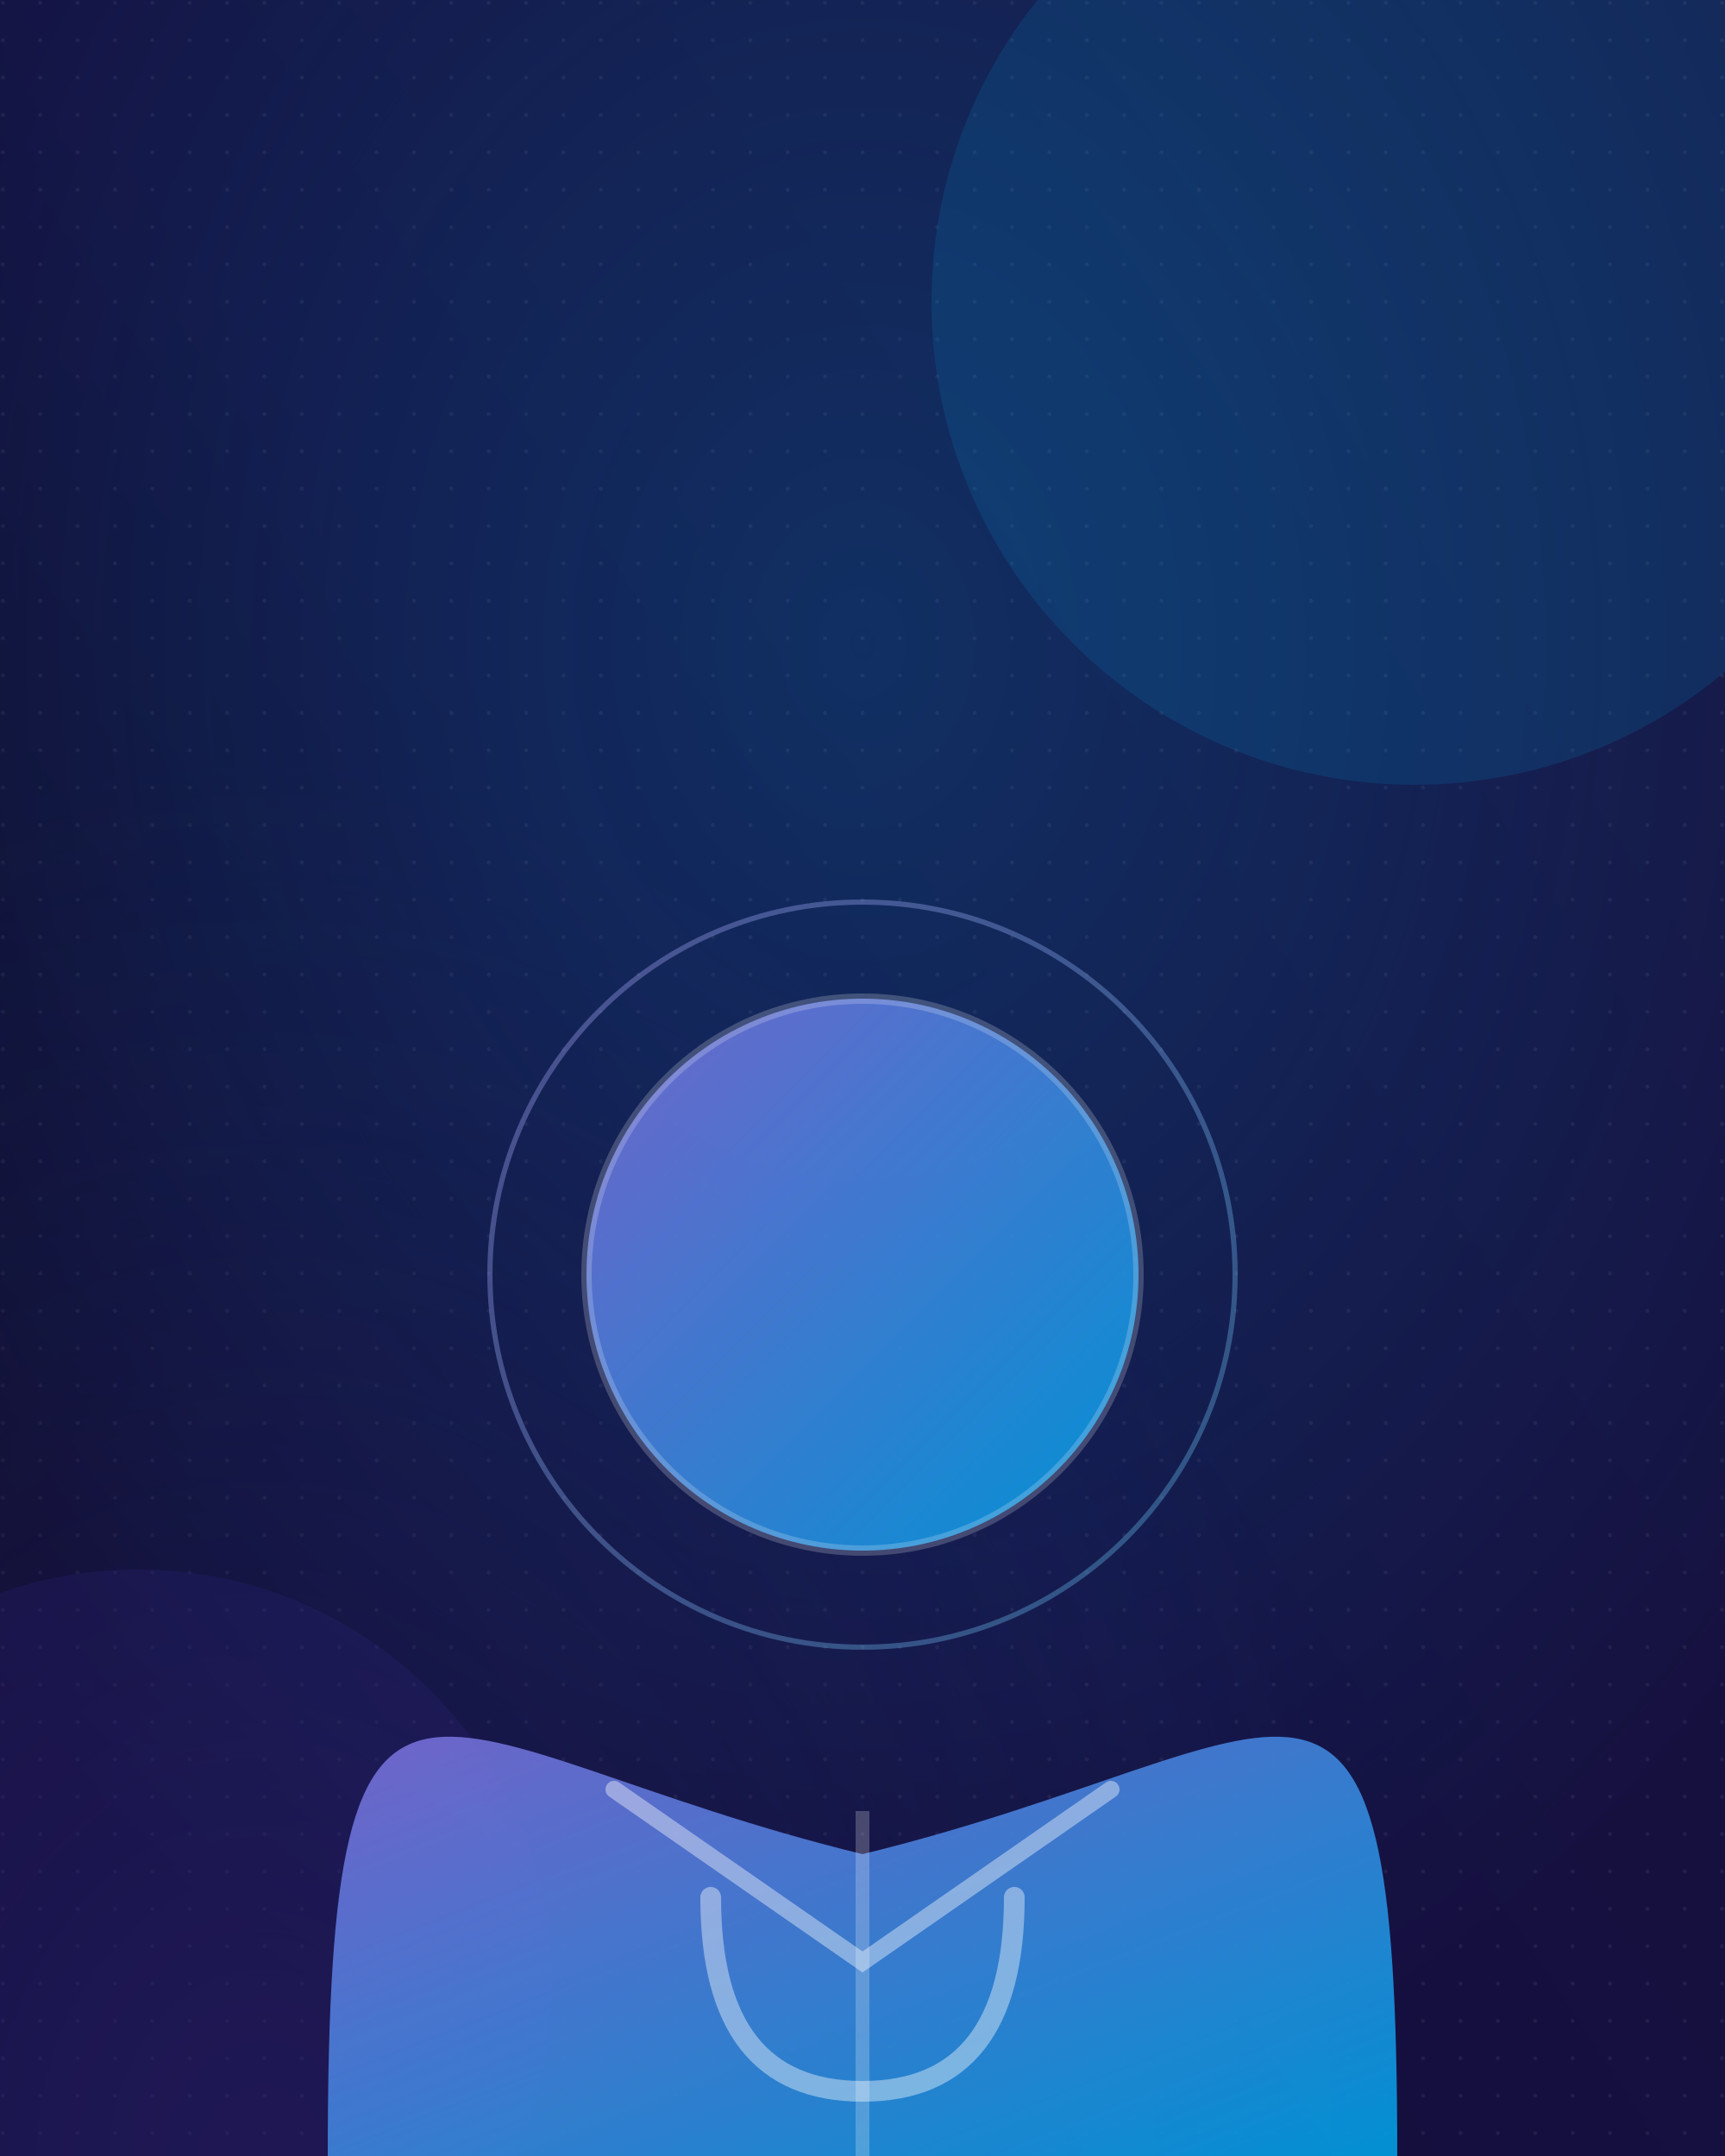
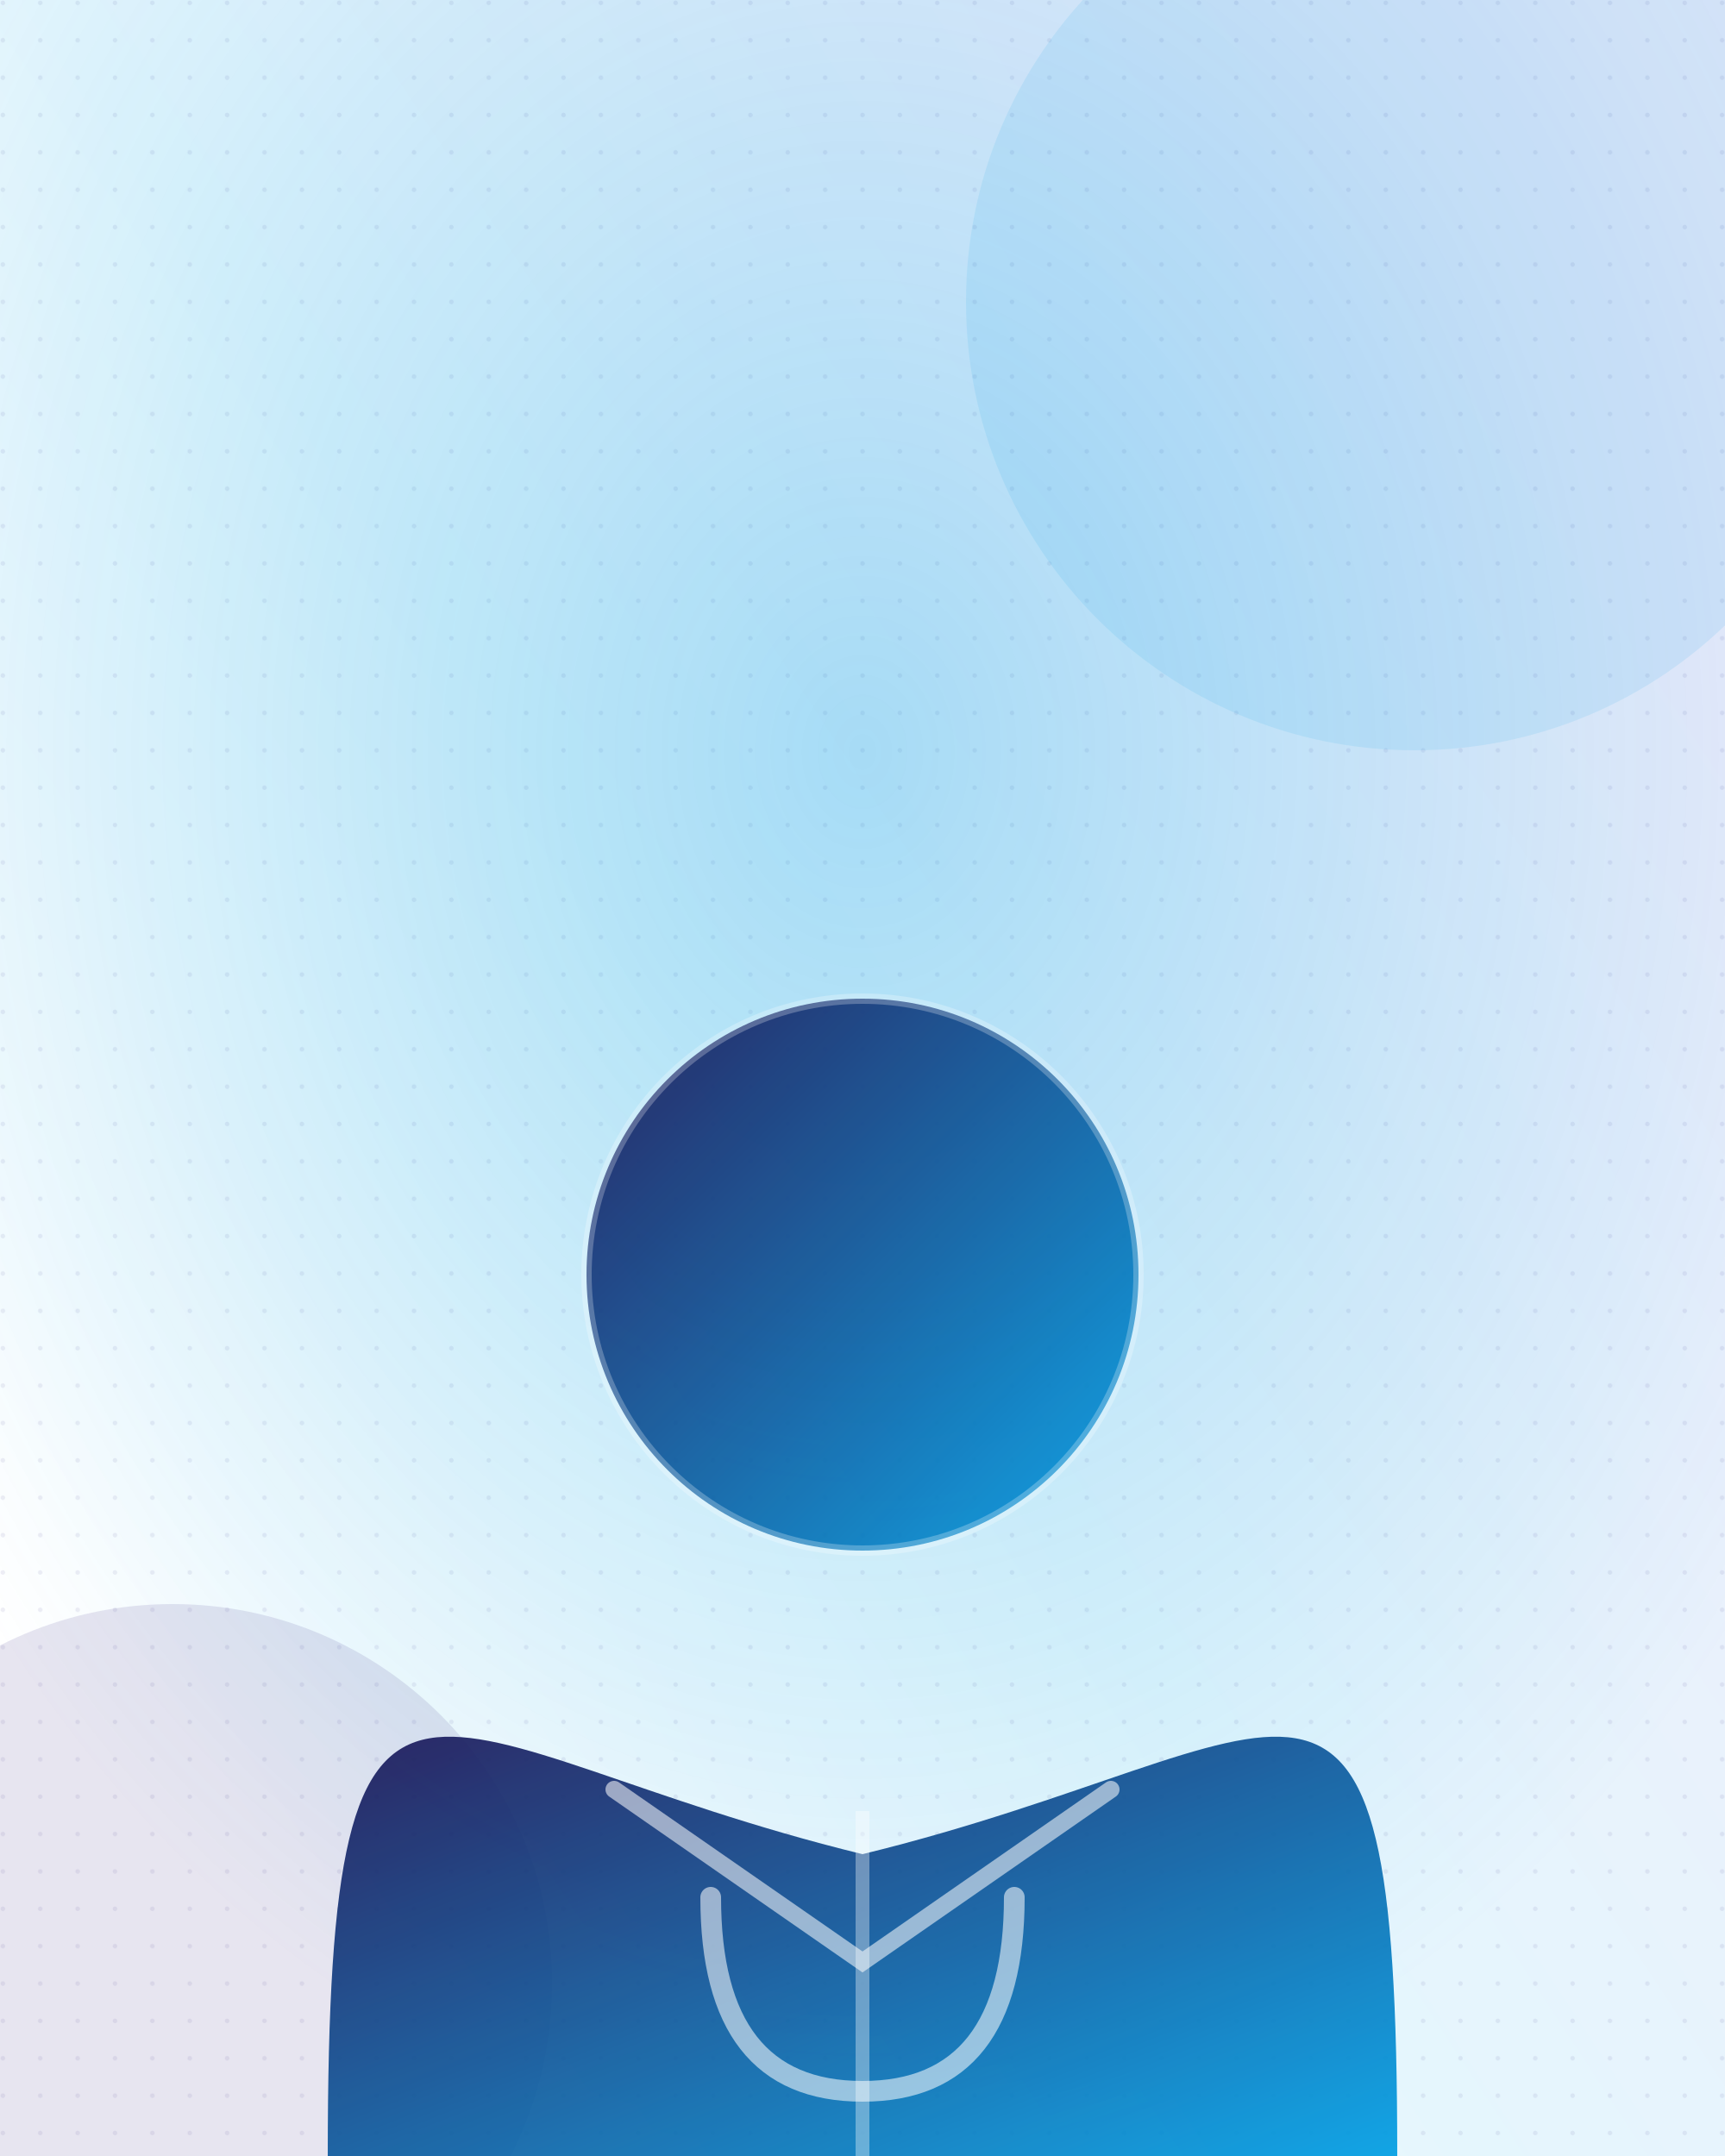
<svg xmlns="http://www.w3.org/2000/svg" width="1200" height="1500" viewBox="0 0 1200 1500" role="img" aria-hidden="true">
  <defs>
-     <linearGradient id="hero-doctor-bg" x1="88.302%" y1="17.861%" x2="11.698%" y2="82.139%">
-       <stop offset="0" stop-color="#171240" />
-       <stop offset="0.55" stop-color="#150f3f" />
-       <stop offset="1" stop-color="#0e0b28" />
+     <linearGradient id="hero-doctor-l-bg" x1="88.302%" y1="17.861%" x2="11.698%" y2="82.139%">
+       <stop offset="0" stop-color="#EEECFB" />
+       <stop offset="0.55" stop-color="#E5F6FD" />
+       <stop offset="1" stop-color="#ffffff" />
    </linearGradient>
-     <linearGradient id="hero-doctor-brand" x1="0%" y1="0%" x2="100%" y2="100%">
-       <stop offset="0" stop-color="#b9a9ff" />
-       <stop offset="1" stop-color="#5cc4ee" />
+     <linearGradient id="hero-doctor-l-brand" x1="0%" y1="0%" x2="100%" y2="100%">
+       <stop offset="0" stop-color="#2F2483" />
+       <stop offset="1" stop-color="#009EE3" />
    </linearGradient>
-     <radialGradient id="hero-doctor-glow" cx="50%" cy="30%" r="70%">
-       <stop offset="0" stop-color="#009EE3" stop-opacity="0.22" />
+     <radialGradient id="hero-doctor-l-glow" cx="50%" cy="35%" r="65%">
+       <stop offset="0" stop-color="#009EE3" stop-opacity="0.28" />
      <stop offset="1" stop-color="#009EE3" stop-opacity="0" />
    </radialGradient>
-     <radialGradient id="hero-doctor-glow2" cx="15%" cy="100%" r="65%">
-       <stop offset="0" stop-color="#2F2483" stop-opacity="0.35" />
-       <stop offset="1" stop-color="#2F2483" stop-opacity="0" />
-     </radialGradient>
-     <linearGradient id="hero-doctor-figure" x1="0%" y1="0%" x2="100%" y2="100%">
-       <stop offset="0" stop-color="#7a6cd6" />
+     <linearGradient id="hero-doctor-l-figure" x1="0%" y1="0%" x2="100%" y2="100%">
+       <stop offset="0" stop-color="#1c1657" />
      <stop offset="1" stop-color="#009EE3" />
    </linearGradient>
-     <clipPath id="hero-doctor-clip">
+     <clipPath id="hero-doctor-l-clip">
      <rect width="1200" height="1500" rx="0" />
    </clipPath>
  </defs>
-   <rect width="1200" height="1500" fill="url(#hero-doctor-bg)" />
-   <g clip-path="url(#hero-doctor-clip)">
-     <pattern id="hero-doctor-dots" width="26" height="26" patternUnits="userSpaceOnUse">
-       <circle cx="2" cy="2" r="1.4" fill="#ffffff" opacity="0.06" />
+   <rect width="1200" height="1500" fill="url(#hero-doctor-l-bg)" />
+   <g clip-path="url(#hero-doctor-l-clip)">
+     <pattern id="hero-doctor-l-dots" width="26" height="26" patternUnits="userSpaceOnUse">
+       <circle cx="2" cy="2" r="1.6" fill="#2F2483" opacity="0.08" />
    </pattern>
-     <rect width="1200" height="1500" fill="url(#hero-doctor-dots)" />
-     <rect width="1200" height="1500" fill="url(#hero-doctor-glow)" />
-     <rect width="1200" height="1500" fill="url(#hero-doctor-glow2)" />
-     <circle cx="984" cy="210" r="336" fill="#009EE3" opacity="0.14" />
-     <circle cx="96" cy="1380" r="288" fill="#2F2483" opacity="0.22" />
-     <path d="M228 1500              C 228 1080, 292.8 1215, 600 1290              C 907.2 1215, 972 1080, 972 1500 Z" fill="url(#hero-doctor-figure)" opacity="0.9" />
-     <path d="M600 1260 L600 1500" stroke="#ffffff" stroke-width="9.6" opacity="0.22" />
-     <path d="M427.2 1245 L600 1365 L772.8 1245" fill="none" stroke="#ffffff" stroke-width="12" opacity="0.4" stroke-linecap="round" />
-     <path d="M494.4 1320 q0 135 105.6 135 q105.6 0 105.6 -135" fill="none" stroke="#ffffff" stroke-width="14.4" opacity="0.4" stroke-linecap="round" />
-     <circle cx="600" cy="886.8" r="192" fill="url(#hero-doctor-figure)" opacity="0.9" />
-     <circle cx="600" cy="886.8" r="192" fill="none" stroke="#ffffff" stroke-width="7.2" opacity="0.2" />
-     <circle cx="600" cy="886.8" r="259.2" fill="none" stroke="url(#hero-doctor-brand)" stroke-width="3.6" opacity="0.35" />
+     <rect width="1200" height="1500" fill="url(#hero-doctor-l-dots)" />
+     <rect width="1200" height="1500" fill="url(#hero-doctor-l-glow)" />
+     <circle cx="984" cy="210" r="312" fill="#009EE3" opacity="0.10" />
+     <circle cx="120" cy="1380" r="264" fill="#2F2483" opacity="0.12" />
+     <path d="M228 1500              C 228 1080, 292.8 1215, 600 1290              C 907.2 1215, 972 1080, 972 1500 Z" fill="url(#hero-doctor-l-figure)" opacity="0.92" />
+     <path d="M600 1260 L600 1500" stroke="#ffffff" stroke-width="9.6" opacity="0.35" />
+     <path d="M427.2 1245 L600 1365 L772.8 1245" fill="none" stroke="#ffffff" stroke-width="12" opacity="0.55" stroke-linecap="round" />
+     <path d="M494.4 1320 q0 135 105.6 135 q105.6 0 105.6 -135" fill="none" stroke="#ffffff" stroke-width="14.4" opacity="0.55" stroke-linecap="round" />
+     <circle cx="600" cy="886.8" r="192" fill="url(#hero-doctor-l-figure)" opacity="0.92" />
+     <circle cx="600" cy="886.8" r="192" fill="none" stroke="#ffffff" stroke-width="7.2" opacity="0.25" />
  </g>
</svg>
